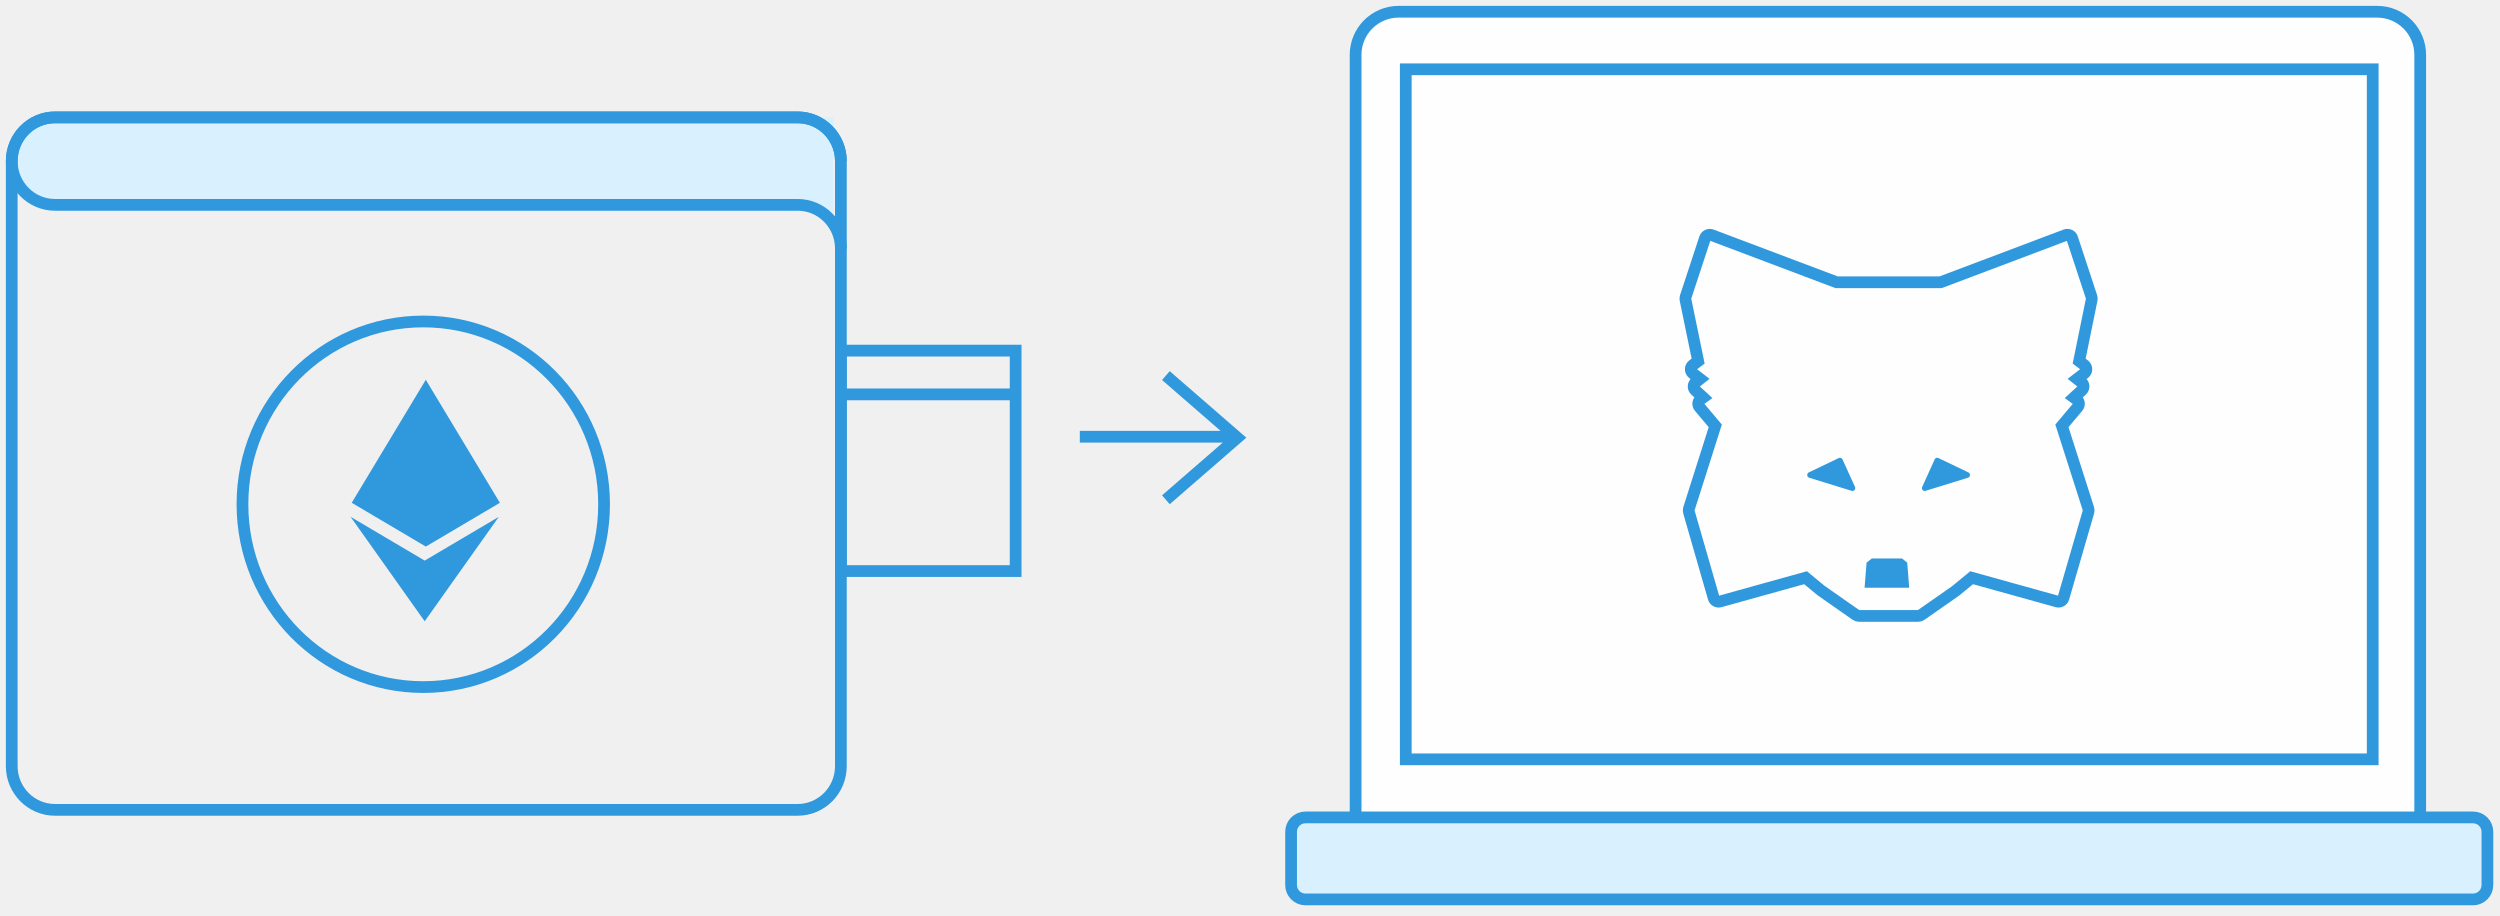
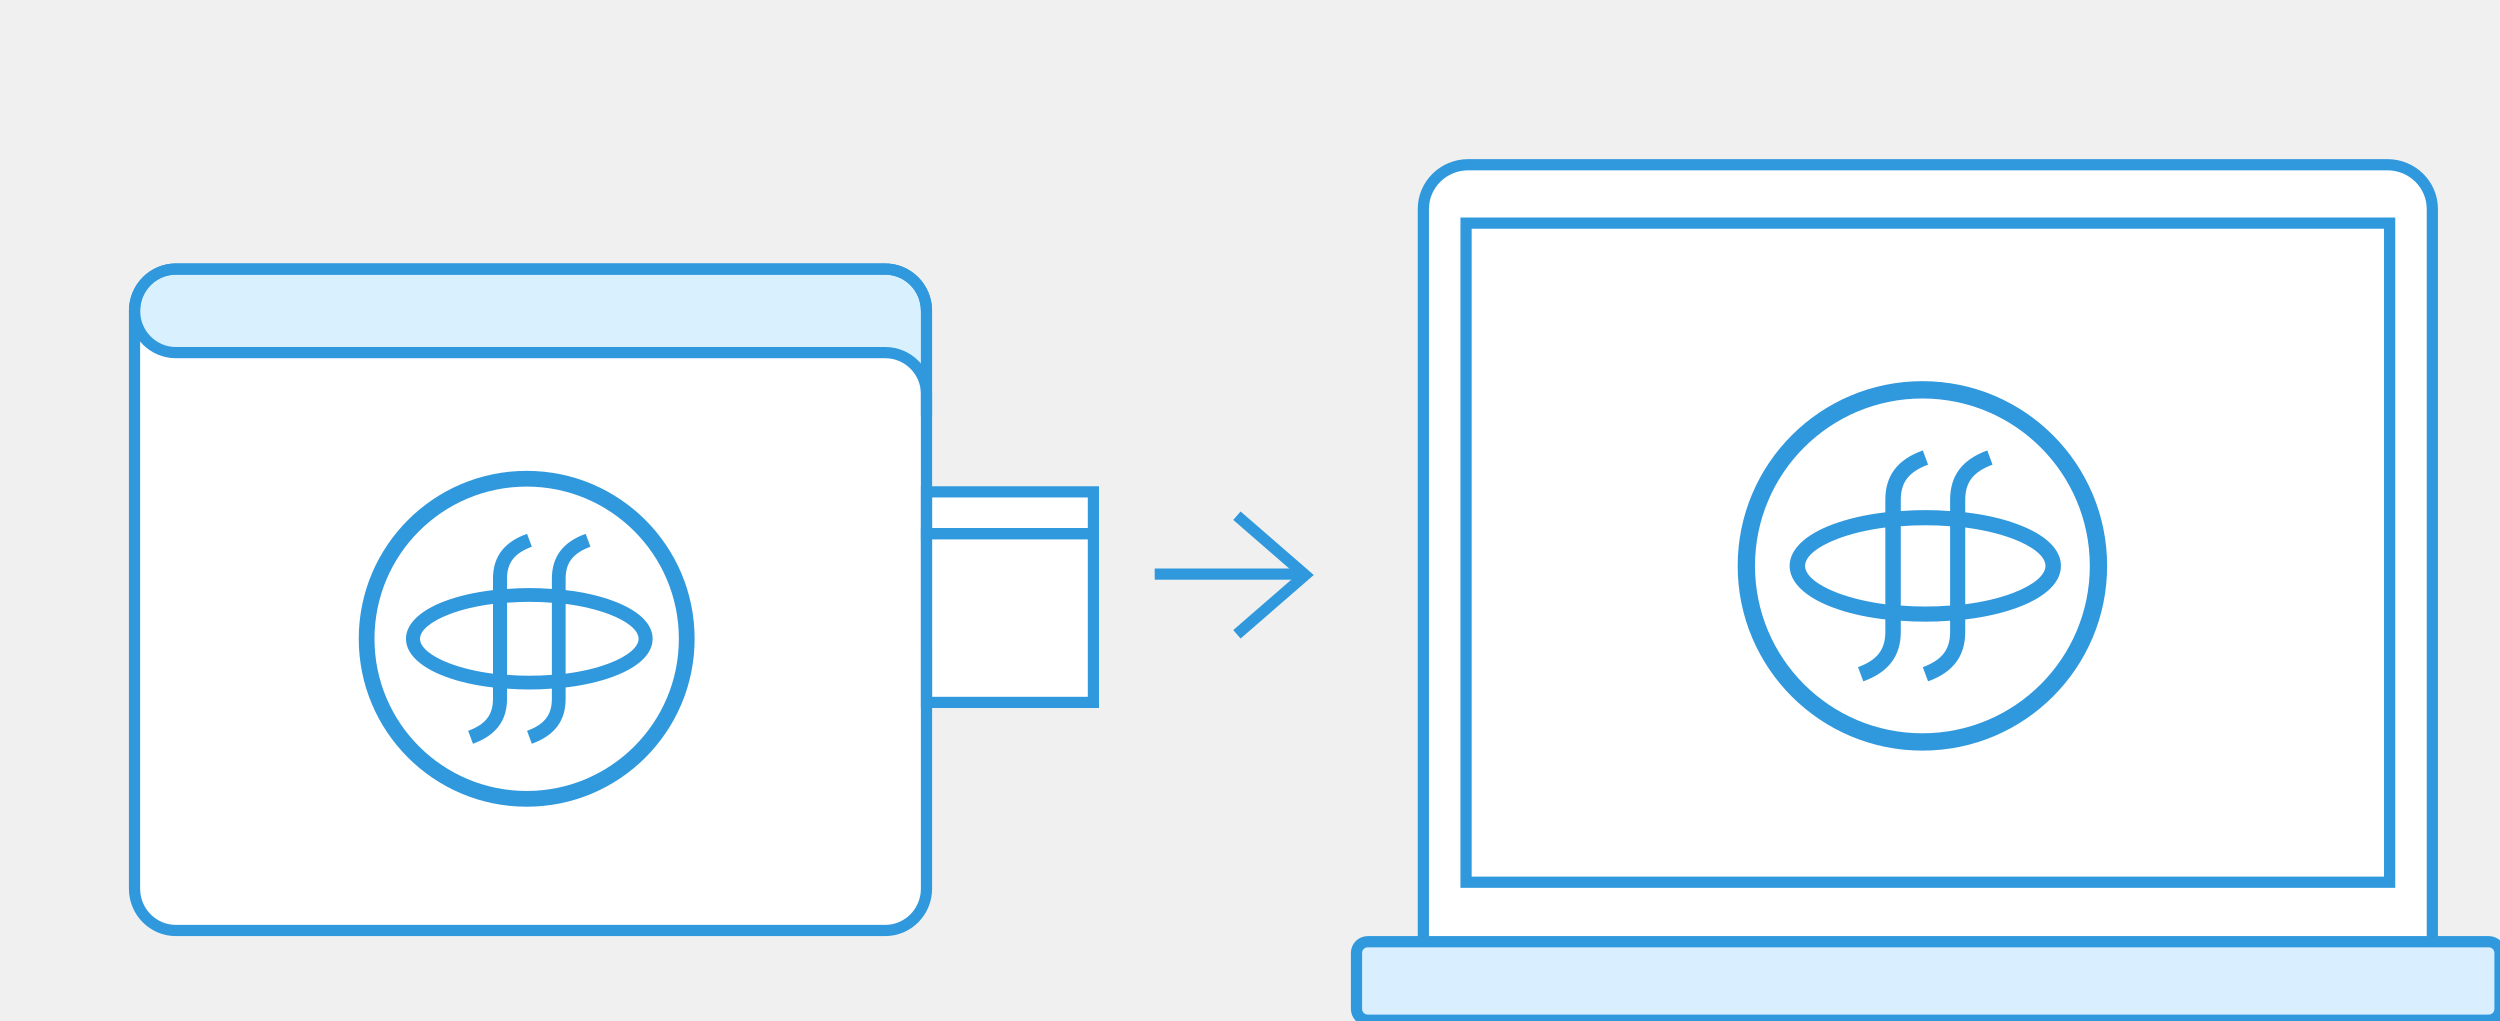
- <svg xmlns="http://www.w3.org/2000/svg" height="78" width="213">
-   <g fill="none" fill-rule="evenodd">
-     <path d="M5 10h66v8H5a4 4 0 110-8z" fill="#d9f0ff" />
-     <g stroke="#3098dc">
-       <path d="M99.333 32l6.092 5.29-6.092 5.29M92 37.21h13.5" />
-     </g>
-     <path d="M202.536 76.19h-83.374a3.671 3.671 0 01-3.665-3.678V4.677A3.671 3.671 0 01119.162 1h83.374a3.67 3.67 0 013.665 3.677v67.835a3.67 3.67 0 01-3.665 3.678" fill="#fefefe" />
-     <path d="M202.536 76.19h-83.374a3.671 3.671 0 01-3.665-3.678V4.677A3.671 3.671 0 01119.162 1h83.374a3.67 3.67 0 013.665 3.677v67.835a3.67 3.67 0 01-3.665 3.678z" stroke="#3098dc" />
-     <path d="M210.706 76.63h-99.484A1.223 1.223 0 01110 75.404v-4.533c0-.677.547-1.226 1.222-1.226h99.484c.674 0 1.221.549 1.221 1.226v4.533c0 .677-.547 1.226-1.221 1.226" fill="#d9f0ff" />
-     <path d="M210.706 76.63h-99.484A1.223 1.223 0 01110 75.404v-4.533c0-.677.547-1.226 1.222-1.226h99.484c.674 0 1.221.549 1.221 1.226v4.533c0 .677-.547 1.226-1.221 1.226z" stroke="#3098dc" />
-     <path d="M119.772 64.695h82.383V5.903h-82.383z" fill="#fefefe" />
-     <path d="M119.772 64.695h82.383V5.903h-82.383z" stroke="#3098dc" />
-     <path d="M163.433 52.476h-5.051a.427.427 0 01-.247-.077l-2.989-2.092-1.314-1.086-7.295 2.028a.435.435 0 01-.531-.3l-2.115-7.341a.437.437 0 01.003-.255l2.247-7.07-1.349-1.6a.44.44 0 01.077-.638l.242-.176-.674-.62a.442.442 0 01.024-.667l.38-.301-.62-.477a.44.44 0 01.006-.698l.455-.34-1.08-5.237a.435.435 0 01.014-.229l1.646-5.001a.434.434 0 01.561-.271l10.66 4.023h8.849l10.658-4.023a.429.429 0 01.562.271l1.647 5.003a.44.44 0 01.013.226l-1.068 5.24.447.34a.443.443 0 01.002.696l-.619.477.38.301c.1.08.16.2.164.328a.436.436 0 01-.14.338l-.674.621.242.176a.437.437 0 01.075.638l-1.347 1.599 2.26 7.07a.439.439 0 01.003.255l-2.13 7.343a.436.436 0 01-.53.299l-7.295-2.028-1.354 1.116-2.95 2.062a.428.428 0 01-.245.077" fill="#fefefe" />
-     <path d="M163.433 52.476h-5.051a.427.427 0 01-.247-.077l-2.989-2.092-1.314-1.086-7.295 2.028a.435.435 0 01-.531-.3l-2.115-7.341a.437.437 0 01.003-.255l2.247-7.07-1.349-1.6a.44.44 0 01.077-.638l.242-.176-.674-.62a.442.442 0 01.024-.667l.38-.301-.62-.477a.44.44 0 01.006-.698l.455-.34-1.08-5.237a.435.435 0 01.014-.229l1.646-5.001a.434.434 0 01.561-.271l10.66 4.023h8.849l10.658-4.023a.429.429 0 01.562.271l1.647 5.003a.44.44 0 01.013.226l-1.068 5.24.447.34a.443.443 0 01.002.696l-.619.477.38.301c.1.08.16.2.164.328a.436.436 0 01-.14.338l-.674.621.242.176a.437.437 0 01.075.638l-1.347 1.599 2.26 7.07a.439.439 0 01.003.255l-2.13 7.343a.436.436 0 01-.53.299l-7.295-2.028-1.354 1.116-2.95 2.062a.428.428 0 01-.245.077z" stroke="#3098dc" />
-     <g fill="#3098dc">
-       <path d="M162.048 47.58h-2.57l-.446.356-.17 2.139h3.802l-.17-2.14zM164.834 39.14l-1.063 2.346c-.086.19.085.395.28.335l3.623-1.12c.207-.063.227-.358.031-.452l-2.56-1.227a.231.231 0 00-.31.117M156.67 39.022l-2.558 1.227c-.196.094-.176.388.031.453l3.624 1.119c.194.06.365-.146.279-.336l-1.067-2.346a.231.231 0 00-.31-.117" />
-     </g>
-     <g>
-       <g stroke="#3098dc">
-         <path d="M67.957 69H4.686C2.65 69 1 67.332 1 65.274V13.726C1 11.67 2.65 10 4.686 10h63.271c2.035 0 3.686 1.669 3.686 3.726v51.548c0 2.058-1.65 3.726-3.686 3.726z" />
-         <path d="M67.957 17.453H4.686C2.65 17.453 1 15.784 1 13.726 1 11.67 2.65 10 4.686 10h63.271c2.035 0 3.686 1.669 3.686 3.726M67.957 17.453c2.035 0 3.686 1.668 3.686 3.726M71.643 33.599h14.889v-3.725h-14.89zM71.643 48.653h14.889V33.6h-14.89z" />
-       </g>
-       <path d="M36.278 32.358l-6.311 10.478 6.311 3.732 6.312-3.73zm-.095 15.405l-6.312-3.73 6.312 8.9 6.316-8.9-6.317 3.73z" fill="#3098dc" />
-       <path d="M51.467 42.964c0-8.601-6.897-15.575-15.405-15.575s-15.405 6.974-15.405 15.575c0 8.602 6.897 15.575 15.405 15.575s15.405-6.973 15.405-15.575z" stroke="#3098dc" />
-     </g>
+ <svg xmlns="http://www.w3.org/2000/svg" width="223px" height="91px" viewBox="0 0 223 91" version="1.1">
+   <g id="hardware-newwallet-step-1" stroke="none" stroke-width="1" fill="none" fill-rule="evenodd">
+     <path d="M12,28.818 L12,79 C12,81.209 13.791,83 16,83 L78.643,83 C80.852,83 82.643,81.209 82.643,79 L82.643,62.883 L82.643,62.883 L97.557,62.592 L97.683,43.968 L82.643,43.93 L82.643,31.453 C58.309,31.453 35.99,31.453 15.686,31.453 C14.038,31.392 12.809,30.513 12,28.818 Z" id="Rectangle4" fill="#FFFFFF" fill-rule="nonzero" />
+     <path d="M126.963,84.695 L216.964,84.695 L216.964,18.639 C216.964,16.461 215.173,14.695 212.964,14.695 L130.964,14.695 C128.754,14.695 126.963,16.461 126.963,18.639 L126.963,84.695 L126.963,84.695 Z" id="Rectangle2" stroke="#3098DC" fill="#FFFFFF" fill-rule="nonzero" />
+     <polygon id="Rectangle1" stroke="#3098DC" points="130.772 78.695 213.155 78.695 213.155 19.903 130.772 19.903" />
+     <rect id="Rectangle3" stroke="#3098DC" fill="#D9EFFF" fill-rule="nonzero" x="121" y="84" width="102" height="7" rx="1" />
+     <path d="M175.299,47.054 L175.299,53.901 C176.883,53.699 178.35,53.354 179.553,52.894 C181.372,52.204 182.457,51.312 182.457,50.478 C182.457,49.643 181.372,48.752 179.553,48.061 C178.321,47.601 176.883,47.256 175.299,47.054 L175.299,47.054 Z M168.171,47.054 C166.587,47.256 165.12,47.601 163.917,48.061 C162.098,48.752 161.013,49.643 161.013,50.478 C161.013,51.312 162.098,52.204 163.917,52.894 C165.149,53.354 166.587,53.699 168.171,53.901 L168.171,47.054 Z M171.75,46.853 C170.987,46.853 170.254,46.882 169.55,46.939 L169.55,54.016 C170.254,54.074 171.016,54.102 171.75,54.102 C172.512,54.102 173.246,54.074 173.95,54.016 L173.95,46.939 C173.246,46.882 172.483,46.853 171.75,46.853 L171.75,46.853 Z M177.265,40.179 L177.734,41.445 C176.033,42.078 175.299,42.998 175.299,44.58 L175.299,45.702 C177.089,45.904 178.702,46.278 180.052,46.796 C182.486,47.716 183.836,49.011 183.836,50.478 C183.836,51.945 182.486,53.239 180.052,54.16 C178.673,54.678 177.059,55.052 175.299,55.253 L175.299,56.375 C175.299,58.532 174.214,59.971 171.985,60.776 L171.515,59.51 C173.217,58.878 173.95,57.957 173.95,56.375 L173.95,55.368 C173.217,55.425 172.483,55.454 171.75,55.454 C171.016,55.454 170.254,55.425 169.55,55.368 L169.55,56.375 C169.55,58.532 168.435,59.971 166.205,60.776 L165.736,59.51 C167.437,58.878 168.171,57.957 168.171,56.375 L168.171,55.253 C166.381,55.052 164.768,54.678 163.419,54.16 C160.984,53.239 159.634,51.916 159.634,50.478 C159.634,49.039 160.984,47.716 163.419,46.796 C164.797,46.278 166.411,45.904 168.171,45.702 L168.171,44.58 C168.171,42.423 169.256,40.985 171.515,40.179 L171.985,41.445 C170.283,42.078 169.55,42.998 169.55,44.58 L169.55,45.587 C170.283,45.53 171.016,45.501 171.75,45.501 C172.483,45.501 173.246,45.53 173.95,45.587 L173.95,44.58 C173.95,42.423 175.035,40.985 177.265,40.179 L177.265,40.179 Z M171.478,35.545 C163.23,35.545 156.545,42.23 156.545,50.478 C156.545,58.725 163.23,65.41 171.478,65.41 C179.725,65.41 186.411,58.725 186.411,50.478 C186.411,42.23 179.725,35.545 171.478,35.545 L171.478,35.545 Z M171.478,34 C180.578,34 187.955,41.377 187.955,50.478 C187.955,59.578 180.578,66.955 171.478,66.955 C162.377,66.955 155,59.578 155,50.478 C155,41.377 162.377,34 171.478,34 L171.478,34 Z" id="Fill-1" fill="#3098DC" fill-rule="nonzero" />
+     <path d="M16,24 L77.642,24 C81.566,24 82.642,26.239 82.642,29 L82.642,33.636 L80.235,31.643 L16,31.528 C13.791,31.528 12,30.209 12,28 C12,25.791 13.791,24 16,24 Z" id="Path" fill="#D9F0FF" fill-rule="nonzero" />
+     <path d="M78.957,83 L15.686,83 C13.65,83 12,81.332 12,79.274 L12,27.726 C12,25.67 13.65,24 15.686,24 L78.957,24 C80.992,24 82.643,25.669 82.643,27.726 L82.643,79.274 C82.643,81.332 80.993,83 78.957,83 Z" id="Rectangle" stroke="#3098DC" />
+     <path d="M82.643,37.044 L82.643,35.139 C82.643,33.103 80.993,31.453 78.957,31.453 L78.957,31.453 L78.957,31.453 L15.686,31.453 C13.65,31.453 12,29.784 12,27.726 C12,25.67 13.65,24 15.686,24 L78.957,24 C80.992,24 82.643,25.669 82.643,27.726" id="path" stroke="#3098DC" />
+     <polygon id="path" stroke="#3098DC" points="82.643 47.599 97.532 47.599 97.532 43.874 82.642 43.874" />
+     <polygon id="path" stroke="#3098DC" points="82.643 62.653 97.532 62.653 97.532 47.6 82.642 47.6" />
+     <path d="M50.454,53.868 L50.454,60.092 C51.894,59.909 53.228,59.595 54.321,59.176 C55.974,58.549 56.961,57.738 56.961,56.98 C56.961,56.221 55.974,55.411 54.321,54.783 C53.201,54.364 51.894,54.051 50.454,53.868 L50.454,53.868 Z M43.974,53.868 C42.533,54.051 41.2,54.364 40.107,54.783 C38.453,55.411 37.466,56.221 37.466,56.98 C37.466,57.738 38.453,58.549 40.107,59.176 C41.227,59.595 42.533,59.909 43.974,60.092 L43.974,53.868 Z M47.227,53.685 C46.534,53.685 45.867,53.711 45.227,53.763 L45.227,60.196 C45.867,60.249 46.56,60.275 47.227,60.275 C47.92,60.275 48.587,60.249 49.227,60.196 L49.227,53.763 C48.587,53.711 47.894,53.685 47.227,53.685 L47.227,53.685 Z M52.241,47.617 L52.667,48.768 C51.121,49.343 50.454,50.18 50.454,51.619 L50.454,52.638 C52.081,52.822 53.547,53.162 54.774,53.632 C56.988,54.469 58.214,55.646 58.214,56.98 C58.214,58.313 56.988,59.49 54.774,60.327 C53.521,60.798 52.054,61.138 50.454,61.321 L50.454,62.341 C50.454,64.302 49.467,65.61 47.44,66.342 L47.014,65.191 C48.56,64.616 49.227,63.779 49.227,62.341 L49.227,61.425 C48.56,61.478 47.894,61.504 47.227,61.504 C46.56,61.504 45.867,61.478 45.227,61.425 L45.227,62.341 C45.227,64.302 44.213,65.61 42.187,66.342 L41.76,65.191 C43.307,64.616 43.974,63.779 43.974,62.341 L43.974,61.321 C42.347,61.138 40.88,60.798 39.653,60.327 C37.44,59.49 36.213,58.287 36.213,56.98 C36.213,55.672 37.44,54.469 39.653,53.632 C40.907,53.162 42.373,52.822 43.974,52.638 L43.974,51.619 C43.974,49.657 44.96,48.35 47.014,47.617 L47.44,48.768 C45.894,49.343 45.227,50.18 45.227,51.619 L45.227,52.534 C45.894,52.482 46.56,52.455 47.227,52.455 C47.894,52.455 48.587,52.482 49.227,52.534 L49.227,51.619 C49.227,49.657 50.214,48.35 52.241,47.617 L52.241,47.617 Z M46.98,43.404 C39.482,43.404 33.404,49.482 33.404,56.98 C33.404,64.477 39.482,70.555 46.98,70.555 C54.477,70.555 60.555,64.477 60.555,56.98 C60.555,49.482 54.477,43.404 46.98,43.404 L46.98,43.404 Z M46.98,42 C55.253,42 61.959,48.707 61.959,56.98 C61.959,65.253 55.253,71.959 46.98,71.959 C38.707,71.959 32,65.253 32,56.98 C32,48.707 38.707,42 46.98,42 L46.98,42 Z" id="Fill-1" fill="#3098DC" fill-rule="nonzero" />
+     <polyline id="shape-path" stroke="#3098DC" points="110.333 46 116.425 51.29 110.333 56.58" />
+     <line x1="103" y1="51.21" x2="116.5" y2="51.21" id="shape-path" stroke="#3098DC" />
  </g>
</svg>
